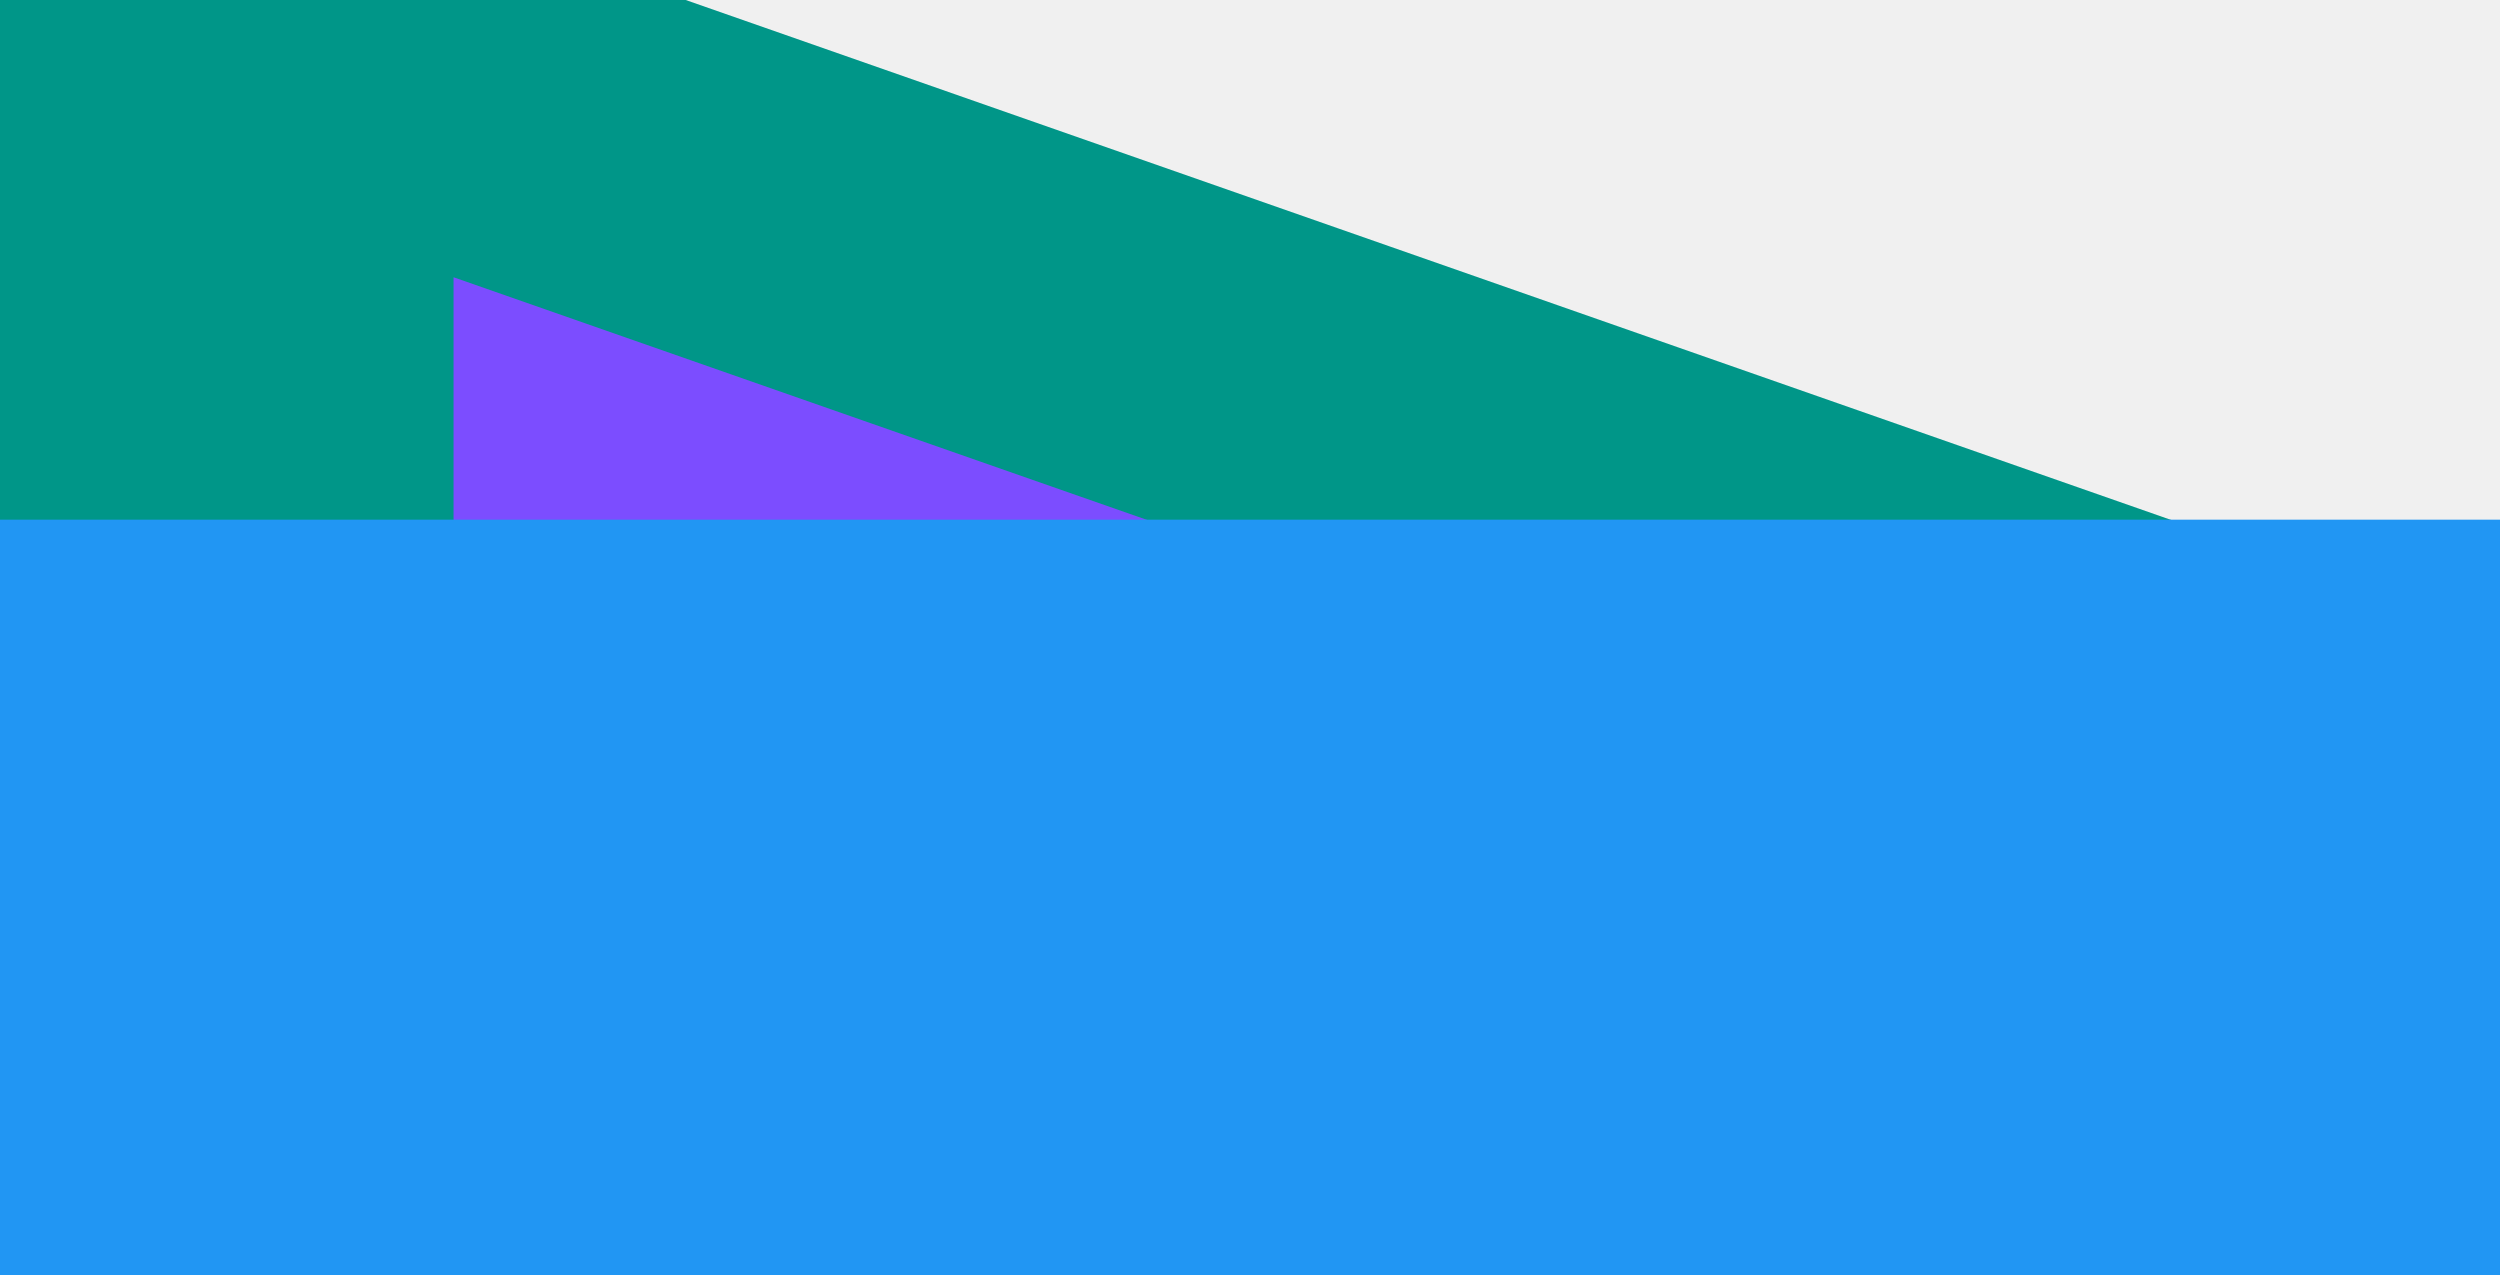
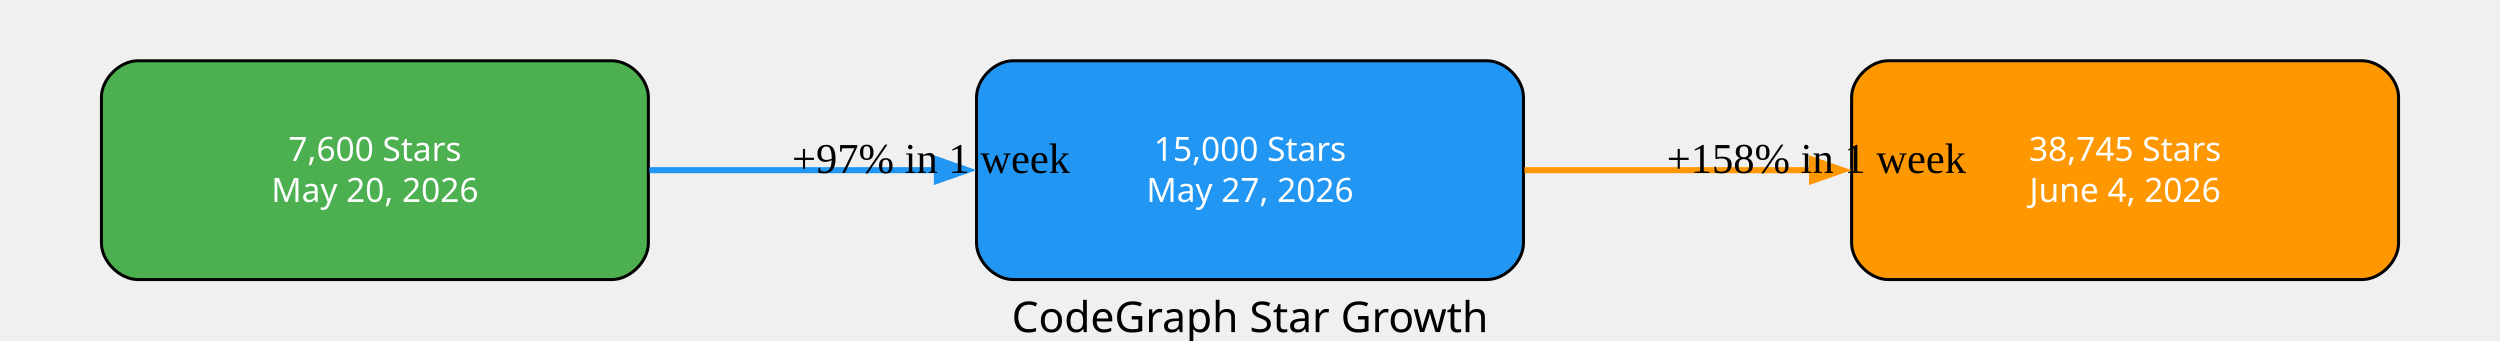
- <svg xmlns="http://www.w3.org/2000/svg" width="501.6" height="255.8" viewBox="-20.0 -235.8 501.6 255.8">
-   <g id="graph0" class="graph" transform="scale(1 1) rotate(0) translate(4 219.8)">
+ <svg xmlns="http://www.w3.org/2000/svg" width="764pt" height="104pt" viewBox="-16.0 -16.0 796.0 112.0">
+   <g id="graph0" class="graph" transform="scale(1 1) rotate(0) translate(4 99.75)">
+     <text xml:space="preserve" text-anchor="middle" x="378" y="-6.45" font-family="Arial Bold" font-size="14.00">CodeGraph Star Growth</text>
    <g id="node1" class="node">
-       <path fill="#4db6ac" stroke="black" d="M117.6,-215.8C117.6,-215.8 12,-215.8 12,-215.8 6,-215.8 0,-209.8 0,-203.8 0,-203.8 0,-141.4 0,-141.4 0,-135.4 6,-129.4 12,-129.4 12,-129.4 117.6,-129.4 117.6,-129.4 123.6,-129.4 129.6,-135.4 129.6,-141.4 129.6,-141.4 129.6,-203.8 129.6,-203.8 129.6,-209.8 123.6,-215.8 117.6,-215.8" />
-       <text xml:space="preserve" text-anchor="middle" x="64.8" y="-175.45" font-family="Arial Bold" font-size="12.00">7.6K Stars</text>
-       <text xml:space="preserve" text-anchor="middle" x="64.8" y="-161.2" font-family="Arial Bold" font-size="12.00">(May 20)</text>
+       <path fill="#4caf50" stroke="black" d="M168,-95.75C168,-95.75 12,-95.75 12,-95.75 6,-95.75 0,-89.75 0,-83.75 0,-83.75 0,-35.75 0,-35.75 0,-29.75 6,-23.75 12,-23.75 12,-23.75 168,-23.75 168,-23.75 174,-23.75 180,-29.75 180,-35.75 180,-35.75 180,-83.75 180,-83.75 180,-89.75 174,-95.75 168,-95.75" />
+       <text xml:space="preserve" text-anchor="middle" x="90" y="-62.8" font-family="Arial Bold" font-size="11.00" fill="white">7,600 Stars</text>
+       <text xml:space="preserve" text-anchor="middle" x="90" y="-49.3" font-family="Arial Bold" font-size="11.00" fill="white">May 20, 2026</text>
+     </g>
+     <g id="node2" class="node">
+       <path fill="#2196f3" stroke="black" d="M456,-95.75C456,-95.75 300,-95.75 300,-95.75 294,-95.75 288,-89.75 288,-83.75 288,-83.75 288,-35.75 288,-35.75 288,-29.75 294,-23.75 300,-23.75 300,-23.75 456,-23.75 456,-23.75 462,-23.75 468,-29.75 468,-35.75 468,-35.75 468,-83.75 468,-83.75 468,-89.75 462,-95.75 456,-95.75" />
+       <text xml:space="preserve" text-anchor="middle" x="378" y="-62.8" font-family="Arial Bold" font-size="11.00" fill="white">15,000 Stars</text>
+       <text xml:space="preserve" text-anchor="middle" x="378" y="-49.3" font-family="Arial Bold" font-size="11.00" fill="white">May 27, 2026</text>
+     </g>
+     <g id="edge1" class="edge">
+       <path fill="none" stroke="#2196f3" stroke-width="2" d="M180.33,-59.75C180.33,-59.75 274.96,-59.75 274.96,-59.75" />
+       <polygon fill="#2196f3" stroke="#2196f3" stroke-width="2" points="274.96,-63.25 284.96,-59.75 274.96,-56.25 274.96,-63.25" />
+       <text xml:space="preserve" text-anchor="middle" x="273.02" y="-58.83" font-family="Times New Roman,serif" font-size="14.00">+97% in 1 week</text>
    </g>
    <g id="node3" class="node">
-       <path fill="#009688" stroke="black" d="M283.6,-215.8C283.6,-215.8 178,-215.8 178,-215.8 172,-215.8 166,-209.8 166,-203.8 166,-203.8 166,-141.4 166,-141.4 166,-135.4 172,-129.4 178,-129.4 178,-129.4 283.6,-129.4 283.6,-129.4 289.6,-129.4 295.6,-135.4 295.6,-141.4 295.6,-141.4 295.6,-203.8 295.6,-203.8 295.6,-209.8 289.6,-215.8 283.6,-215.8" />
-       <text xml:space="preserve" text-anchor="middle" x="230.8" y="-168.32" font-family="Arial Bold" font-size="12.00" fill="white">15K Stars</text>
-     </g>
-     <g id="edge1" class="edge">
-       <path fill="none" stroke="#009688" stroke-width="501.6" d="M129.93,-173C129.93,-173 151.8,-173 151.8,-173" />
-       <polygon fill="#009688" stroke="#009688" stroke-width="501.6" points="151.8,-176.5 161.8,-173 151.8,-169.5 151.8,-176.5" />
-       <text xml:space="preserve" text-anchor="middle" x="147.62" y="-176.2" font-family="Times New Roman,serif" font-size="14.00">2x</text>
-     </g>
-     <g id="node2" class="node">
-       <path fill="#2196f3" stroke="black" d="M283.6,-86.4C283.6,-86.4 178,-86.4 178,-86.4 172,-86.4 166,-80.4 166,-74.4 166,-74.4 166,-12 166,-12 166,-6 172,0 178,0 178,0 283.6,0 283.6,0 289.6,0 295.6,-6 295.6,-12 295.6,-12 295.6,-74.4 295.6,-74.4 295.6,-80.4 289.6,-86.4 283.6,-86.4" />
-       <text xml:space="preserve" text-anchor="middle" x="230.8" y="-38.92" font-family="Arial Bold" font-size="12.00" fill="white">25K Stars</text>
-     </g>
-     <g id="node4" class="node">
-       <path fill="#7c4dff" stroke="black" d="M449.6,-86.4C449.6,-86.4 344,-86.4 344,-86.4 338,-86.4 332,-80.4 332,-74.4 332,-74.4 332,-12 332,-12 332,-6 338,0 344,0 344,0 449.6,0 449.6,0 455.6,0 461.6,-6 461.6,-12 461.6,-12 461.6,-74.4 461.6,-74.4 461.6,-80.4 455.6,-86.4 449.6,-86.4" />
-       <text xml:space="preserve" text-anchor="middle" x="396.8" y="-46.05" font-family="Arial Bold" font-size="12.00" fill="white">38.7K Stars</text>
-       <text xml:space="preserve" text-anchor="middle" x="396.8" y="-31.8" font-family="Arial Bold" font-size="12.00" fill="white">(June 4)</text>
-     </g>
-     <g id="edge3" class="edge">
-       <path fill="none" stroke="#7c4dff" stroke-width="501.6" d="M295.93,-43C295.93,-43 317.8,-43 317.8,-43" />
-       <polygon fill="#7c4dff" stroke="#7c4dff" stroke-width="501.6" points="317.8,-46.5 327.8,-43 317.8,-39.5 317.8,-46.5" />
-       <text xml:space="preserve" text-anchor="middle" x="318.87" y="-46.2" font-family="Times New Roman,serif" font-size="14.00">1.5x</text>
+       <path fill="#ff9800" stroke="black" d="M744,-95.75C744,-95.75 588,-95.75 588,-95.75 582,-95.75 576,-89.75 576,-83.75 576,-83.75 576,-35.75 576,-35.75 576,-29.75 582,-23.75 588,-23.75 588,-23.75 744,-23.75 744,-23.75 750,-23.75 756,-29.75 756,-35.75 756,-35.75 756,-83.75 756,-83.75 756,-89.75 750,-95.75 744,-95.75" />
+       <text xml:space="preserve" text-anchor="middle" x="666" y="-62.8" font-family="Arial Bold" font-size="11.00" fill="white">38,745 Stars</text>
+       <text xml:space="preserve" text-anchor="middle" x="666" y="-49.3" font-family="Arial Bold" font-size="11.00" fill="white">June 4, 2026</text>
    </g>
    <g id="edge2" class="edge">
-       <path fill="none" stroke="#2196f3" stroke-width="501.6" d="M230.8,-129.15C230.8,-129.15 230.8,-100.54 230.8,-100.54" />
-       <polygon fill="#2196f3" stroke="#2196f3" stroke-width="501.6" points="234.3,-100.54 230.8,-90.54 227.3,-100.54 234.3,-100.54" />
-       <text xml:space="preserve" text-anchor="middle" x="218.8" y="-101.54" font-family="Times New Roman,serif" font-size="14.00">1.7x</text>
+       <path fill="none" stroke="#ff9800" stroke-width="2" d="M468.33,-59.75C468.33,-59.75 562.96,-59.75 562.96,-59.75" />
+       <polygon fill="#ff9800" stroke="#ff9800" stroke-width="2" points="562.96,-63.25 572.96,-59.75 562.96,-56.25 562.96,-63.25" />
+       <text xml:space="preserve" text-anchor="middle" x="564.4" y="-58.83" font-family="Times New Roman,serif" font-size="14.00">+158% in 1 week</text>
    </g>
  </g>
</svg>
